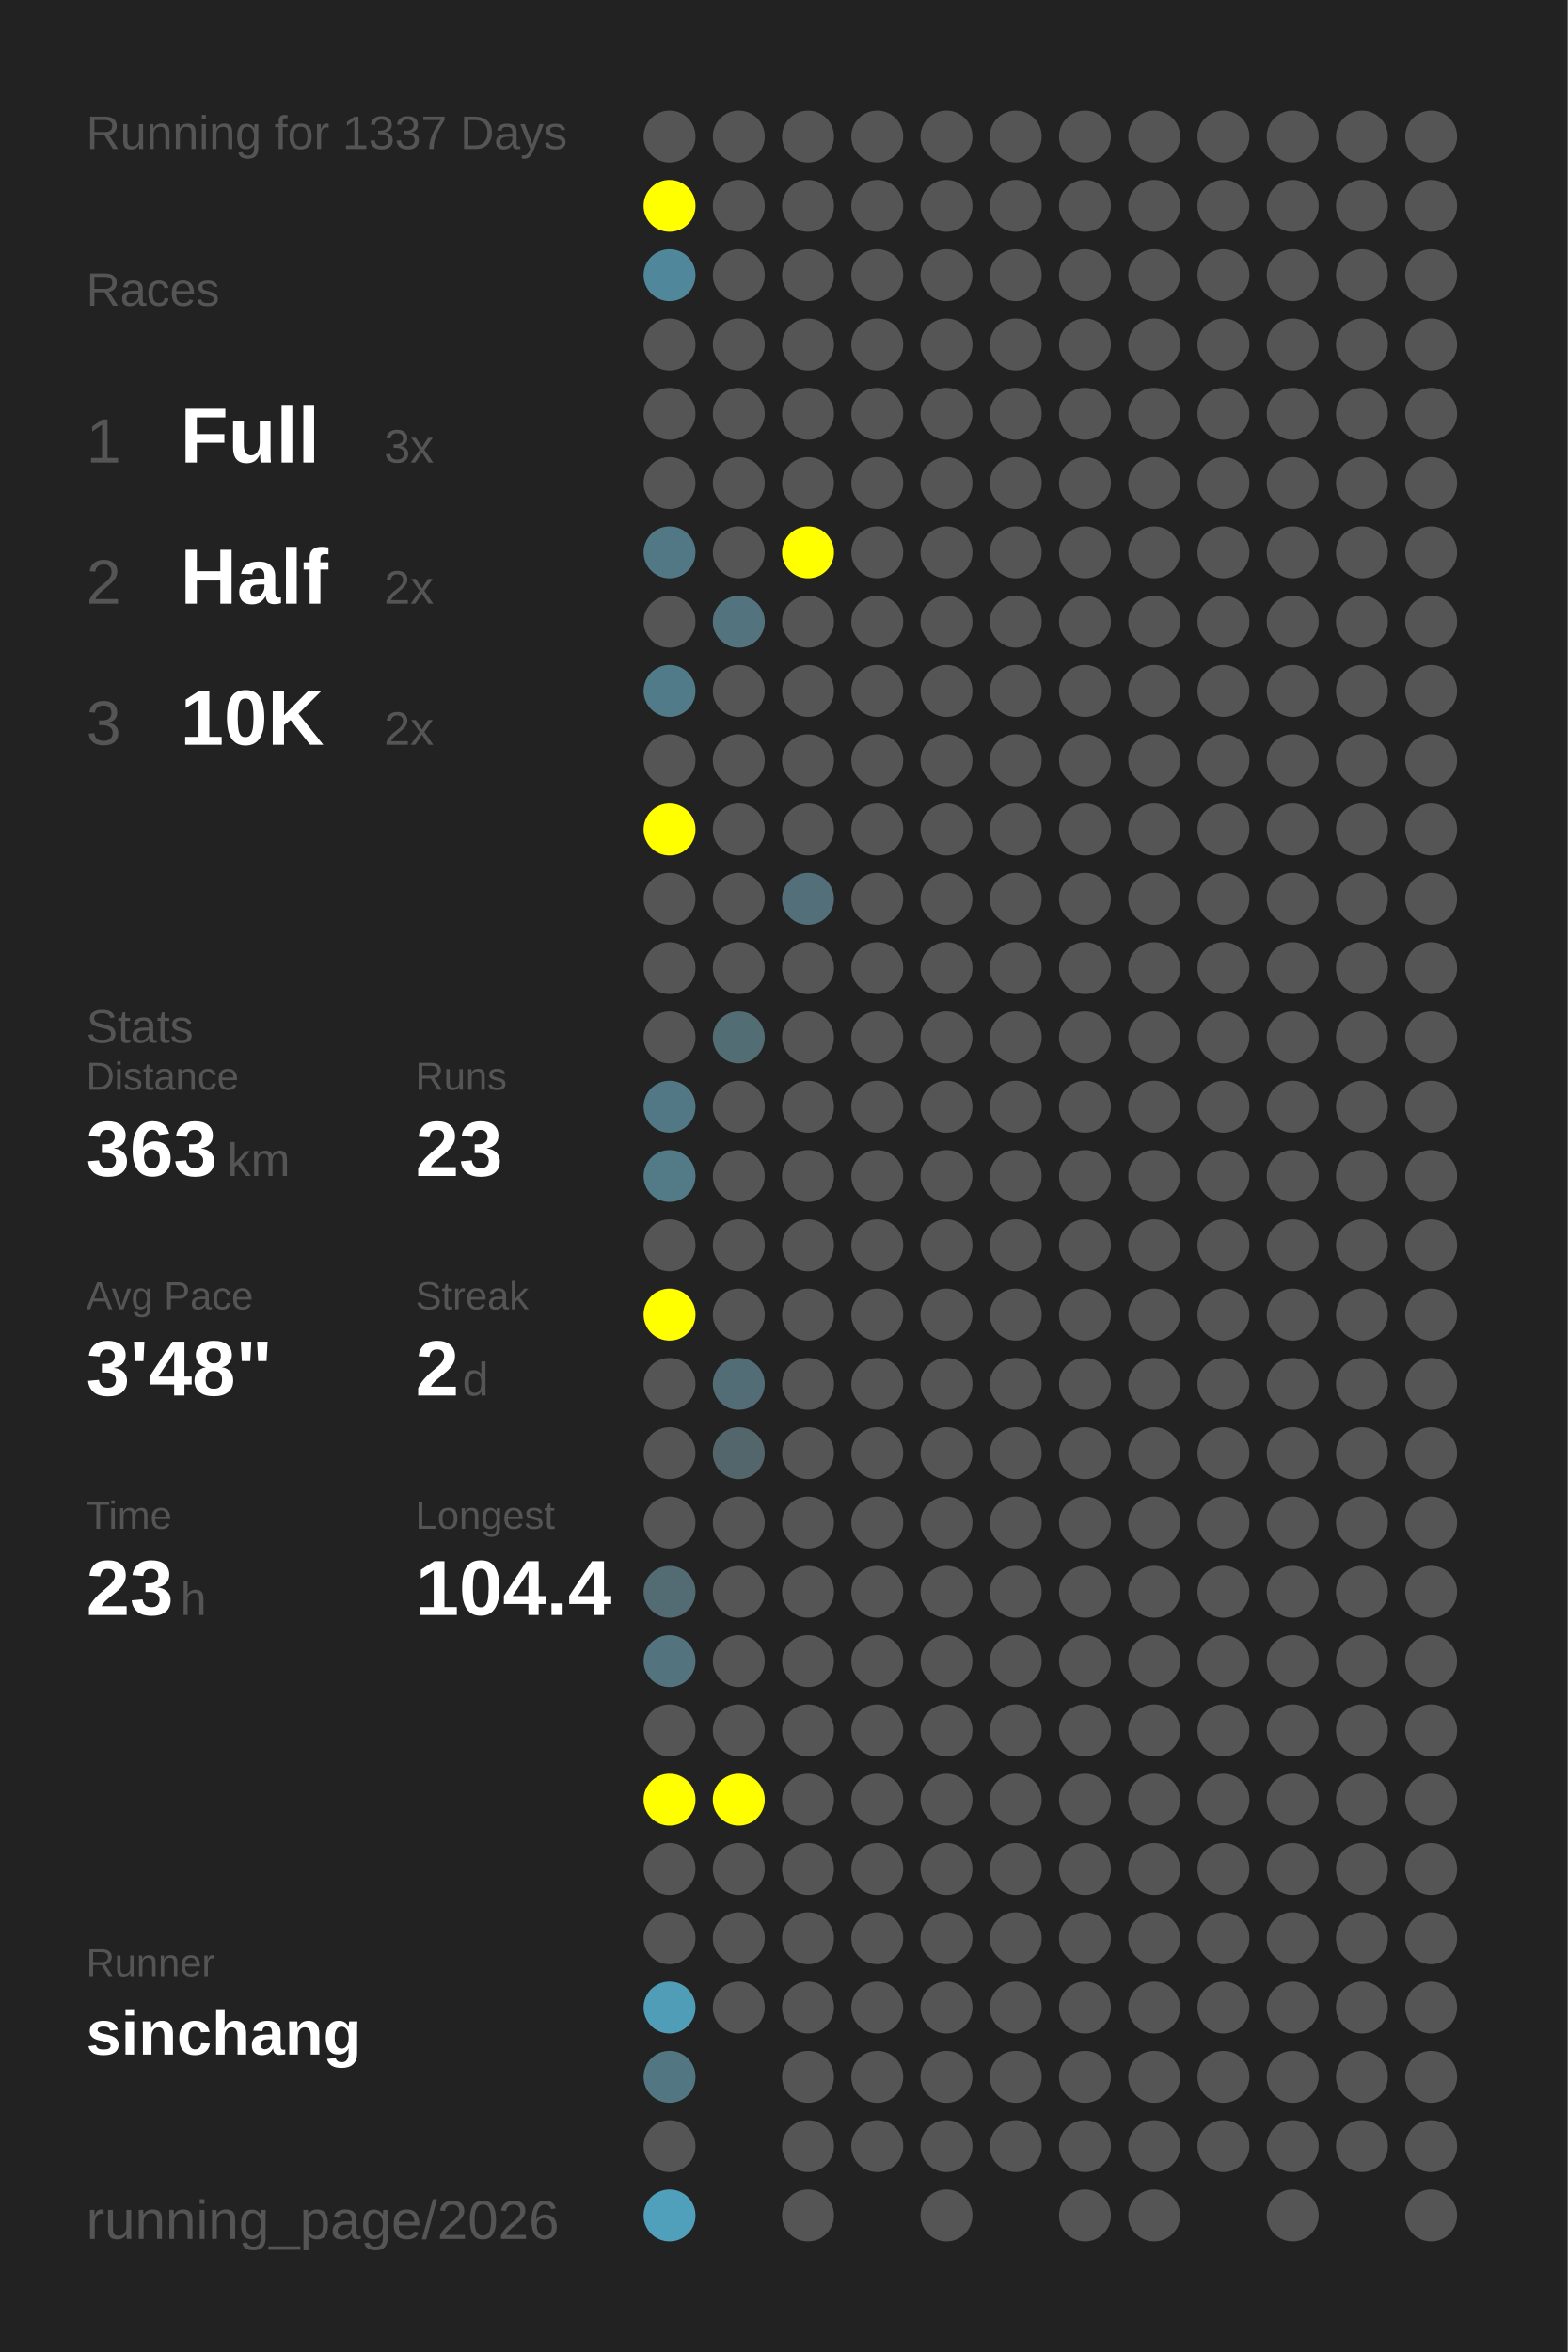
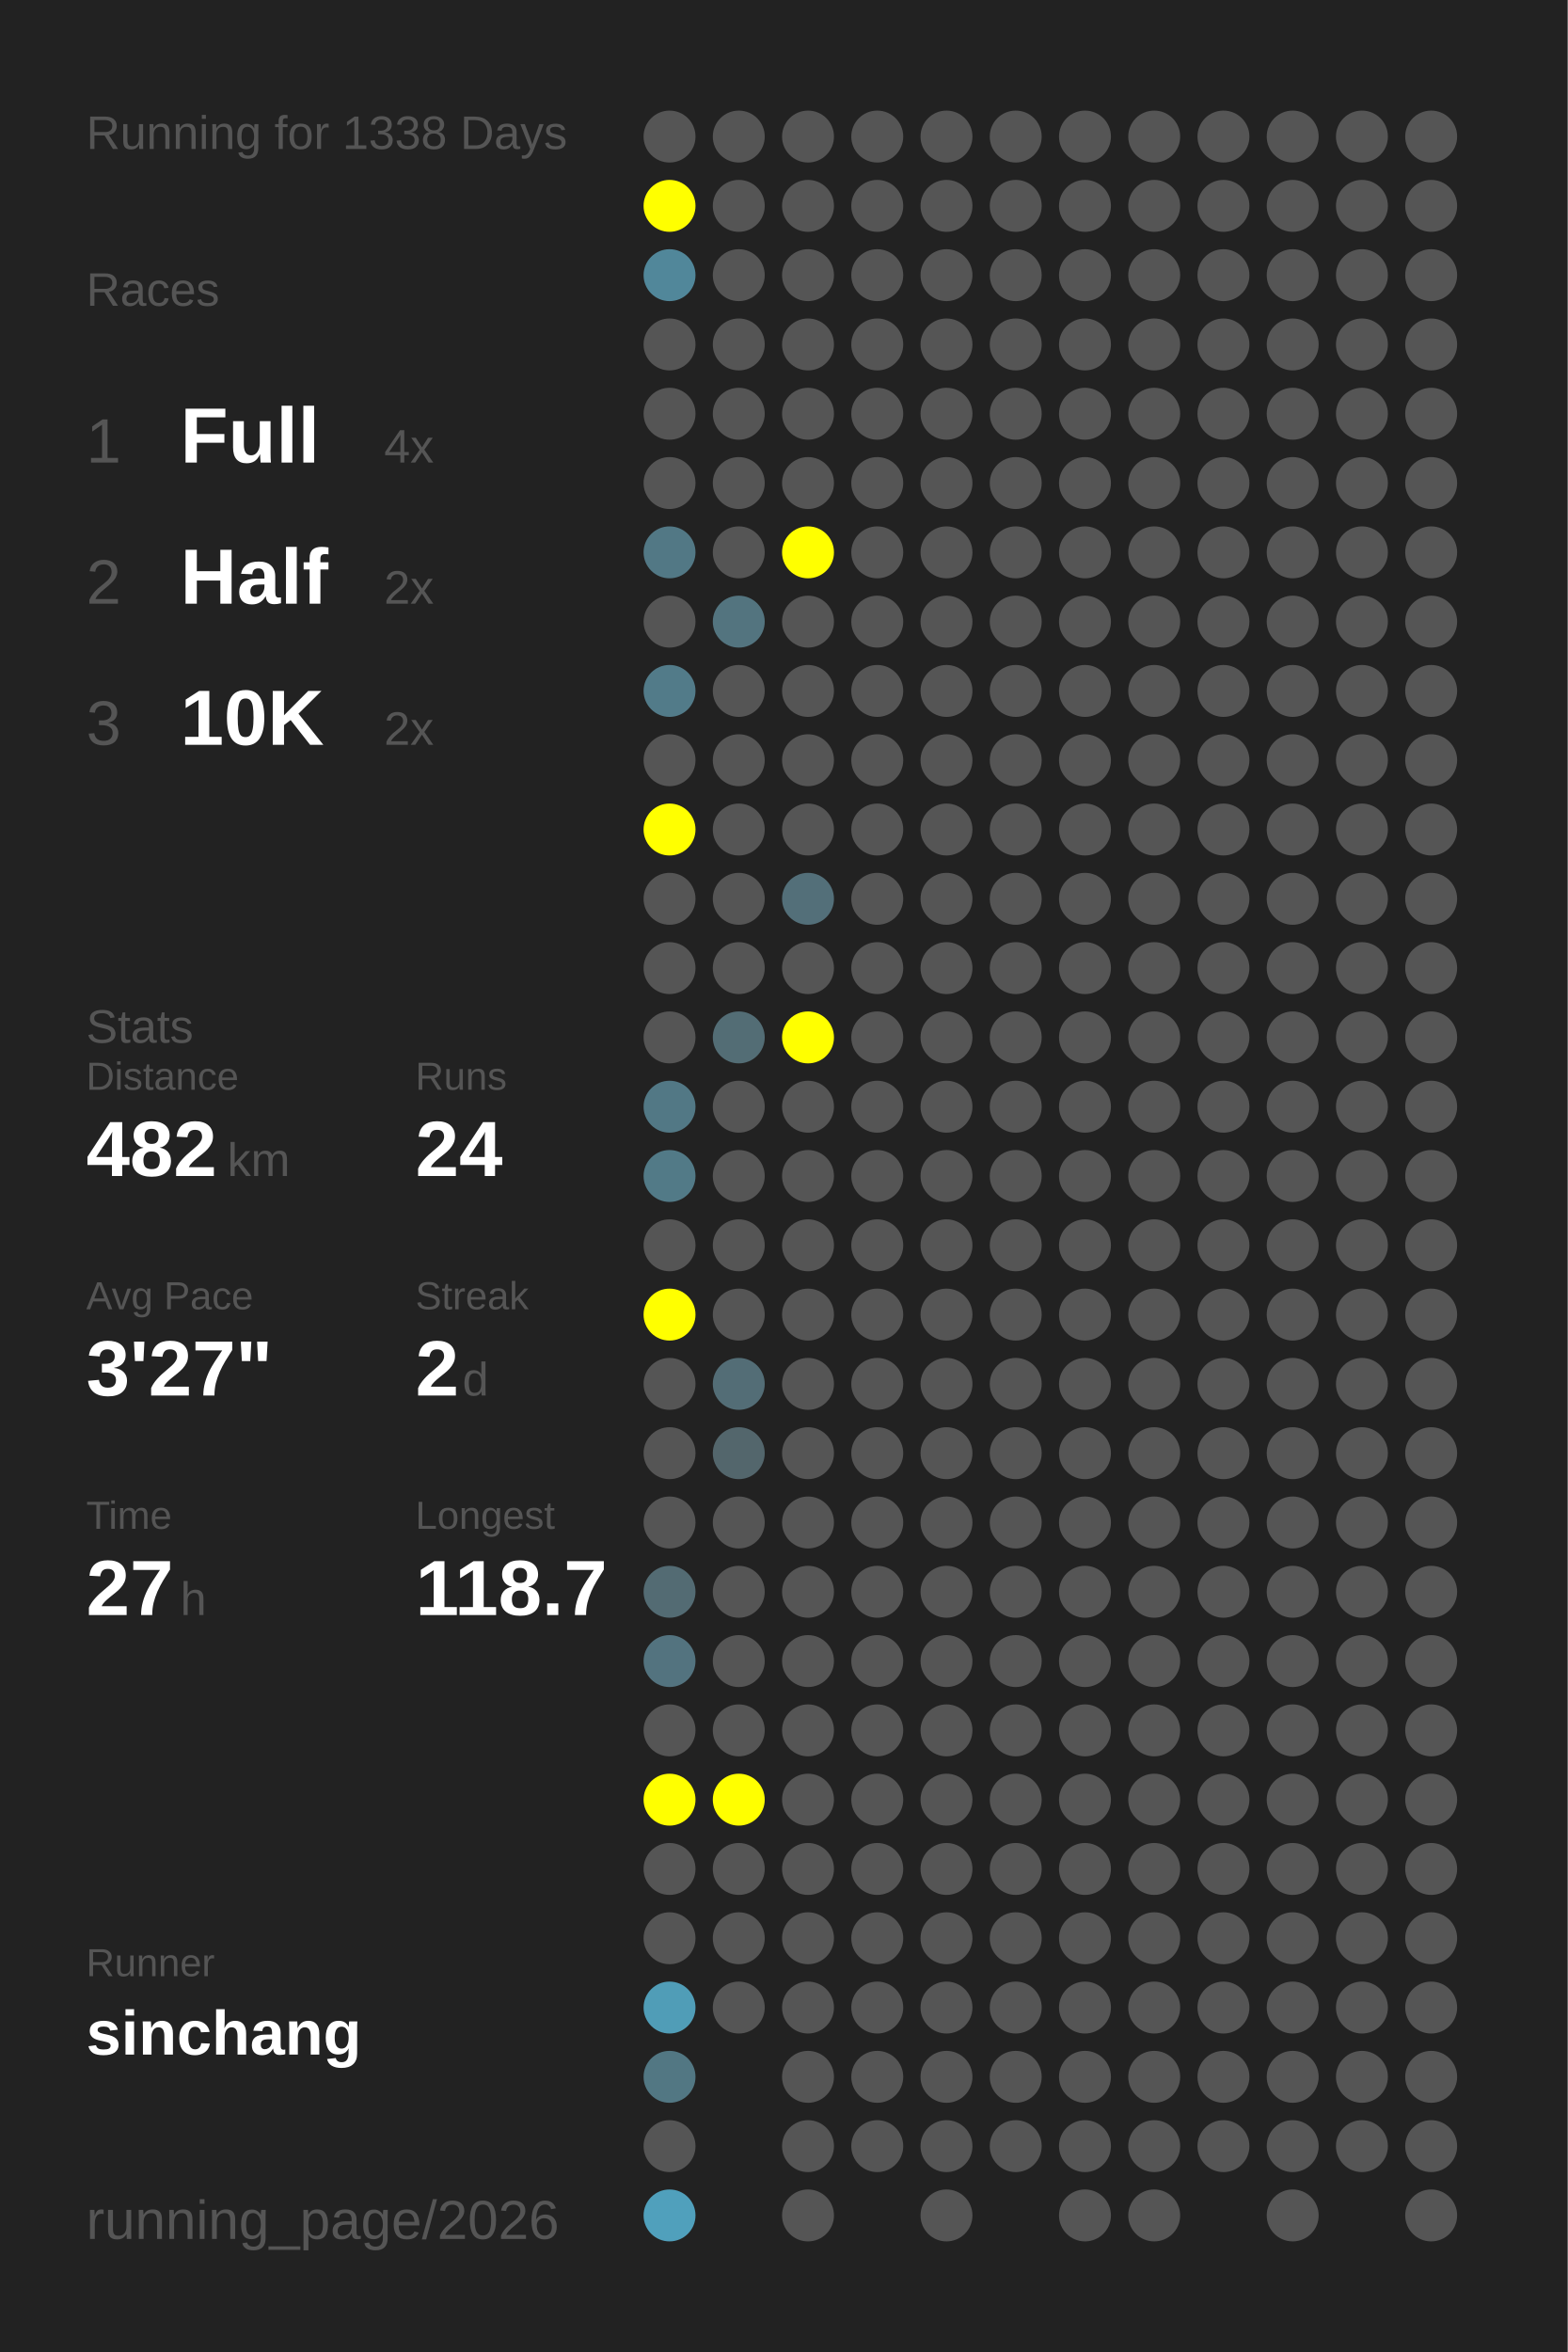
<svg xmlns="http://www.w3.org/2000/svg" baseProfile="full" height="300mm" version="1.1" viewBox="0,0,200,300" width="200mm">
  <defs />
  <rect fill="#222222" height="300" width="200" x="0" y="0" />
-   <text fill="#555555" style="font-size:6px; font-family:Arial;" x="11" y="19">Running for 1337 Days</text>
+   <text fill="#555555" style="font-size:6px; font-family:Arial;" x="11" y="19">Running for 1338 Days</text>
  <text fill="#555555" style="font-size:6px; font-family:Arial;" x="11" y="39">Races</text>
  <text fill="#555555" style="font-size:8px; font-family:Arial;" x="11" y="59">1</text>
  <text fill="#FFFFFF" style="font-size:10px; font-family:Arial; font-weight:bold;" x="23" y="59">Full</text>
-   <text fill="#555555" style="font-size:6px; font-family:Arial;" x="49" y="59">3x</text>
+   <text fill="#555555" style="font-size:6px; font-family:Arial;" x="49" y="59">4x</text>
  <text fill="#555555" style="font-size:8px; font-family:Arial;" x="11" y="77">2</text>
  <text fill="#FFFFFF" style="font-size:10px; font-family:Arial; font-weight:bold;" x="23" y="77">Half</text>
  <text fill="#555555" style="font-size:6px; font-family:Arial;" x="49" y="77">2x</text>
  <text fill="#555555" style="font-size:8px; font-family:Arial;" x="11" y="95">3</text>
  <text fill="#FFFFFF" style="font-size:10px; font-family:Arial; font-weight:bold;" x="23" y="95">10K</text>
  <text fill="#555555" style="font-size:6px; font-family:Arial;" x="49" y="95">2x</text>
  <text fill="#555555" style="font-size:6px; font-family:Arial;" x="11" y="133">Stats</text>
  <text fill="#555555" style="font-size:5px; font-family:Arial;" x="11" y="139">Distance</text>
-   <text fill="#FFFFFF" style="font-size:10px; font-family:Arial; font-weight:bold;" x="11" y="150">363</text>
+   <text fill="#FFFFFF" style="font-size:10px; font-family:Arial; font-weight:bold;" x="11" y="150">482</text>
  <text fill="#555555" style="font-size:6px; font-family:Arial;" x="29" y="150">km</text>
  <text fill="#555555" style="font-size:5px; font-family:Arial;" x="53" y="139">Runs</text>
-   <text fill="#FFFFFF" style="font-size:10px; font-family:Arial; font-weight:bold;" x="53" y="150">23</text>
+   <text fill="#FFFFFF" style="font-size:10px; font-family:Arial; font-weight:bold;" x="53" y="150">24</text>
  <text fill="#555555" style="font-size:5px; font-family:Arial;" x="11" y="167">Avg Pace</text>
-   <text fill="#FFFFFF" style="font-size:10px; font-family:Arial; font-weight:bold;" x="11" y="178">3'48"</text>
+   <text fill="#FFFFFF" style="font-size:10px; font-family:Arial; font-weight:bold;" x="11" y="178">3'27"</text>
  <text fill="#555555" style="font-size:5px; font-family:Arial;" x="53" y="167">Streak</text>
  <text fill="#FFFFFF" style="font-size:10px; font-family:Arial; font-weight:bold;" x="53" y="178">2</text>
  <text fill="#555555" style="font-size:6px; font-family:Arial;" x="59" y="178">d</text>
  <text fill="#555555" style="font-size:5px; font-family:Arial;" x="11" y="195">Time</text>
-   <text fill="#FFFFFF" style="font-size:10px; font-family:Arial; font-weight:bold;" x="11" y="206">23</text>
+   <text fill="#FFFFFF" style="font-size:10px; font-family:Arial; font-weight:bold;" x="11" y="206">27</text>
  <text fill="#555555" style="font-size:6px; font-family:Arial;" x="23" y="206">h</text>
  <text fill="#555555" style="font-size:5px; font-family:Arial;" x="53" y="195">Longest</text>
-   <text fill="#FFFFFF" style="font-size:10px; font-family:Arial; font-weight:bold;" x="53" y="206">104.4</text>
+   <text fill="#FFFFFF" style="font-size:10px; font-family:Arial; font-weight:bold;" x="53" y="206">118.7</text>
  <text fill="#555555" style="font-size:5px; font-family:Arial;" x="11" y="252.065">Runner</text>
  <text fill="#FFFFFF" style="font-size:8px; font-family:Arial; font-weight:bold;" x="11" y="262.065">sinchang</text>
  <text fill="#555555" style="font-size:7px; font-family:Arial;" x="11" y="285.581">running_page/2026</text>
  <circle cx="85.417" cy="17.419" fill="#555555" r="3.312" />
  <circle cx="85.417" cy="26.258" fill="#FFFF00" r="3.312" />
  <circle cx="85.417" cy="35.097" fill="#51879a" r="3.312" />
  <circle cx="85.417" cy="43.935" fill="#555555" r="3.312" />
  <circle cx="85.417" cy="52.774" fill="#555555" r="3.312" />
  <circle cx="85.417" cy="61.613" fill="#555555" r="3.312" />
  <circle cx="85.417" cy="70.452" fill="#527885" r="3.312" />
  <circle cx="85.417" cy="79.29" fill="#555555" r="3.312" />
  <circle cx="85.417" cy="88.129" fill="#527b89" r="3.312" />
  <circle cx="85.417" cy="96.968" fill="#555555" r="3.312" />
  <circle cx="85.417" cy="105.806" fill="#FFFF00" r="3.312" />
  <circle cx="85.417" cy="114.645" fill="#555555" r="3.312" />
  <circle cx="85.417" cy="123.484" fill="#555555" r="3.312" />
  <circle cx="85.417" cy="132.323" fill="#555555" r="3.312" />
  <circle cx="85.417" cy="141.161" fill="#527885" r="3.312" />
  <circle cx="85.417" cy="150" fill="#527a87" r="3.312" />
  <circle cx="85.417" cy="158.839" fill="#555555" r="3.312" />
  <circle cx="85.417" cy="167.677" fill="#FFFF00" r="3.312" />
  <circle cx="85.417" cy="176.516" fill="#555555" r="3.312" />
  <circle cx="85.417" cy="185.355" fill="#555555" r="3.312" />
  <circle cx="85.417" cy="194.194" fill="#555555" r="3.312" />
  <circle cx="85.417" cy="203.032" fill="#536b73" r="3.312" />
  <circle cx="85.417" cy="211.871" fill="#53737f" r="3.312" />
  <circle cx="85.417" cy="220.71" fill="#555555" r="3.312" />
  <circle cx="85.417" cy="229.548" fill="#FFFF00" r="3.312" />
  <circle cx="85.417" cy="238.387" fill="#555555" r="3.312" />
  <circle cx="85.417" cy="247.226" fill="#555555" r="3.312" />
  <circle cx="85.417" cy="256.065" fill="#509db7" r="3.312" />
  <circle cx="85.417" cy="264.903" fill="#527783" r="3.312" />
  <circle cx="85.417" cy="273.742" fill="#555555" r="3.312" />
  <circle cx="85.417" cy="282.581" fill="#50a0bc" r="3.312" />
  <circle cx="94.25" cy="17.419" fill="#555555" r="3.312" />
  <circle cx="94.25" cy="26.258" fill="#555555" r="3.312" />
  <circle cx="94.25" cy="35.097" fill="#555555" r="3.312" />
  <circle cx="94.25" cy="43.935" fill="#555555" r="3.312" />
  <circle cx="94.25" cy="52.774" fill="#555555" r="3.312" />
  <circle cx="94.25" cy="61.613" fill="#555555" r="3.312" />
  <circle cx="94.25" cy="70.452" fill="#555555" r="3.312" />
  <circle cx="94.25" cy="79.29" fill="#53747f" r="3.312" />
  <circle cx="94.25" cy="88.129" fill="#555555" r="3.312" />
  <circle cx="94.25" cy="96.968" fill="#555555" r="3.312" />
  <circle cx="94.25" cy="105.806" fill="#555555" r="3.312" />
  <circle cx="94.25" cy="114.645" fill="#555555" r="3.312" />
  <circle cx="94.25" cy="123.484" fill="#555555" r="3.312" />
  <circle cx="94.25" cy="132.323" fill="#536d75" r="3.312" />
  <circle cx="94.25" cy="141.161" fill="#555555" r="3.312" />
  <circle cx="94.25" cy="150" fill="#555555" r="3.312" />
  <circle cx="94.25" cy="158.839" fill="#555555" r="3.312" />
  <circle cx="94.25" cy="167.677" fill="#555555" r="3.312" />
  <circle cx="94.25" cy="176.516" fill="#536d76" r="3.312" />
  <circle cx="94.25" cy="185.355" fill="#53666c" r="3.312" />
  <circle cx="94.25" cy="194.194" fill="#555555" r="3.312" />
  <circle cx="94.25" cy="203.032" fill="#555555" r="3.312" />
  <circle cx="94.25" cy="211.871" fill="#555555" r="3.312" />
  <circle cx="94.25" cy="220.71" fill="#555555" r="3.312" />
  <circle cx="94.25" cy="229.548" fill="#FFFF00" r="3.312" />
  <circle cx="94.25" cy="238.387" fill="#555555" r="3.312" />
  <circle cx="94.25" cy="247.226" fill="#555555" r="3.312" />
  <circle cx="94.25" cy="256.065" fill="#555555" r="3.312" />
  <circle cx="103.083" cy="17.419" fill="#555555" r="3.312" />
  <circle cx="103.083" cy="26.258" fill="#555555" r="3.312" />
  <circle cx="103.083" cy="35.097" fill="#555555" r="3.312" />
  <circle cx="103.083" cy="43.935" fill="#555555" r="3.312" />
  <circle cx="103.083" cy="52.774" fill="#555555" r="3.312" />
  <circle cx="103.083" cy="61.613" fill="#555555" r="3.312" />
  <circle cx="103.083" cy="70.452" fill="#FFFF00" r="3.312" />
  <circle cx="103.083" cy="79.29" fill="#555555" r="3.312" />
  <circle cx="103.083" cy="88.129" fill="#555555" r="3.312" />
  <circle cx="103.083" cy="96.968" fill="#555555" r="3.312" />
  <circle cx="103.083" cy="105.806" fill="#555555" r="3.312" />
  <circle cx="103.083" cy="114.645" fill="#536f79" r="3.312" />
  <circle cx="103.083" cy="123.484" fill="#555555" r="3.312" />
-   <circle cx="103.083" cy="132.323" fill="#555555" r="3.312" />
+   <circle cx="103.083" cy="132.323" fill="#FFFF00" r="3.312" />
  <circle cx="103.083" cy="141.161" fill="#555555" r="3.312" />
  <circle cx="103.083" cy="150" fill="#555555" r="3.312" />
  <circle cx="103.083" cy="158.839" fill="#555555" r="3.312" />
  <circle cx="103.083" cy="167.677" fill="#555555" r="3.312" />
  <circle cx="103.083" cy="176.516" fill="#555555" r="3.312" />
  <circle cx="103.083" cy="185.355" fill="#555555" r="3.312" />
  <circle cx="103.083" cy="194.194" fill="#555555" r="3.312" />
  <circle cx="103.083" cy="203.032" fill="#555555" r="3.312" />
  <circle cx="103.083" cy="211.871" fill="#555555" r="3.312" />
  <circle cx="103.083" cy="220.71" fill="#555555" r="3.312" />
  <circle cx="103.083" cy="229.548" fill="#555555" r="3.312" />
  <circle cx="103.083" cy="238.387" fill="#555555" r="3.312" />
  <circle cx="103.083" cy="247.226" fill="#555555" r="3.312" />
  <circle cx="103.083" cy="256.065" fill="#555555" r="3.312" />
  <circle cx="103.083" cy="264.903" fill="#555555" r="3.312" />
  <circle cx="103.083" cy="273.742" fill="#555555" r="3.312" />
  <circle cx="103.083" cy="282.581" fill="#555555" r="3.312" />
  <circle cx="111.917" cy="17.419" fill="#555555" r="3.312" />
  <circle cx="111.917" cy="26.258" fill="#555555" r="3.312" />
  <circle cx="111.917" cy="35.097" fill="#555555" r="3.312" />
  <circle cx="111.917" cy="43.935" fill="#555555" r="3.312" />
  <circle cx="111.917" cy="52.774" fill="#555555" r="3.312" />
  <circle cx="111.917" cy="61.613" fill="#555555" r="3.312" />
  <circle cx="111.917" cy="70.452" fill="#555555" r="3.312" />
  <circle cx="111.917" cy="79.29" fill="#555555" r="3.312" />
  <circle cx="111.917" cy="88.129" fill="#555555" r="3.312" />
  <circle cx="111.917" cy="96.968" fill="#555555" r="3.312" />
  <circle cx="111.917" cy="105.806" fill="#555555" r="3.312" />
  <circle cx="111.917" cy="114.645" fill="#555555" r="3.312" />
  <circle cx="111.917" cy="123.484" fill="#555555" r="3.312" />
  <circle cx="111.917" cy="132.323" fill="#555555" r="3.312" />
  <circle cx="111.917" cy="141.161" fill="#555555" r="3.312" />
  <circle cx="111.917" cy="150" fill="#555555" r="3.312" />
  <circle cx="111.917" cy="158.839" fill="#555555" r="3.312" />
  <circle cx="111.917" cy="167.677" fill="#555555" r="3.312" />
  <circle cx="111.917" cy="176.516" fill="#555555" r="3.312" />
  <circle cx="111.917" cy="185.355" fill="#555555" r="3.312" />
  <circle cx="111.917" cy="194.194" fill="#555555" r="3.312" />
  <circle cx="111.917" cy="203.032" fill="#555555" r="3.312" />
  <circle cx="111.917" cy="211.871" fill="#555555" r="3.312" />
  <circle cx="111.917" cy="220.71" fill="#555555" r="3.312" />
  <circle cx="111.917" cy="229.548" fill="#555555" r="3.312" />
  <circle cx="111.917" cy="238.387" fill="#555555" r="3.312" />
  <circle cx="111.917" cy="247.226" fill="#555555" r="3.312" />
  <circle cx="111.917" cy="256.065" fill="#555555" r="3.312" />
  <circle cx="111.917" cy="264.903" fill="#555555" r="3.312" />
  <circle cx="111.917" cy="273.742" fill="#555555" r="3.312" />
  <circle cx="120.75" cy="17.419" fill="#555555" r="3.312" />
  <circle cx="120.75" cy="26.258" fill="#555555" r="3.312" />
  <circle cx="120.75" cy="35.097" fill="#555555" r="3.312" />
  <circle cx="120.75" cy="43.935" fill="#555555" r="3.312" />
  <circle cx="120.75" cy="52.774" fill="#555555" r="3.312" />
  <circle cx="120.75" cy="61.613" fill="#555555" r="3.312" />
  <circle cx="120.75" cy="70.452" fill="#555555" r="3.312" />
  <circle cx="120.75" cy="79.29" fill="#555555" r="3.312" />
  <circle cx="120.75" cy="88.129" fill="#555555" r="3.312" />
  <circle cx="120.75" cy="96.968" fill="#555555" r="3.312" />
  <circle cx="120.75" cy="105.806" fill="#555555" r="3.312" />
  <circle cx="120.75" cy="114.645" fill="#555555" r="3.312" />
  <circle cx="120.75" cy="123.484" fill="#555555" r="3.312" />
  <circle cx="120.75" cy="132.323" fill="#555555" r="3.312" />
  <circle cx="120.75" cy="141.161" fill="#555555" r="3.312" />
  <circle cx="120.75" cy="150" fill="#555555" r="3.312" />
  <circle cx="120.75" cy="158.839" fill="#555555" r="3.312" />
  <circle cx="120.75" cy="167.677" fill="#555555" r="3.312" />
  <circle cx="120.75" cy="176.516" fill="#555555" r="3.312" />
  <circle cx="120.75" cy="185.355" fill="#555555" r="3.312" />
  <circle cx="120.75" cy="194.194" fill="#555555" r="3.312" />
  <circle cx="120.75" cy="203.032" fill="#555555" r="3.312" />
  <circle cx="120.75" cy="211.871" fill="#555555" r="3.312" />
  <circle cx="120.75" cy="220.71" fill="#555555" r="3.312" />
  <circle cx="120.75" cy="229.548" fill="#555555" r="3.312" />
  <circle cx="120.75" cy="238.387" fill="#555555" r="3.312" />
  <circle cx="120.75" cy="247.226" fill="#555555" r="3.312" />
  <circle cx="120.75" cy="256.065" fill="#555555" r="3.312" />
  <circle cx="120.75" cy="264.903" fill="#555555" r="3.312" />
  <circle cx="120.75" cy="273.742" fill="#555555" r="3.312" />
  <circle cx="120.75" cy="282.581" fill="#555555" r="3.312" />
  <circle cx="129.583" cy="17.419" fill="#555555" r="3.312" />
  <circle cx="129.583" cy="26.258" fill="#555555" r="3.312" />
  <circle cx="129.583" cy="35.097" fill="#555555" r="3.312" />
  <circle cx="129.583" cy="43.935" fill="#555555" r="3.312" />
  <circle cx="129.583" cy="52.774" fill="#555555" r="3.312" />
  <circle cx="129.583" cy="61.613" fill="#555555" r="3.312" />
  <circle cx="129.583" cy="70.452" fill="#555555" r="3.312" />
  <circle cx="129.583" cy="79.29" fill="#555555" r="3.312" />
  <circle cx="129.583" cy="88.129" fill="#555555" r="3.312" />
  <circle cx="129.583" cy="96.968" fill="#555555" r="3.312" />
  <circle cx="129.583" cy="105.806" fill="#555555" r="3.312" />
  <circle cx="129.583" cy="114.645" fill="#555555" r="3.312" />
  <circle cx="129.583" cy="123.484" fill="#555555" r="3.312" />
  <circle cx="129.583" cy="132.323" fill="#555555" r="3.312" />
  <circle cx="129.583" cy="141.161" fill="#555555" r="3.312" />
  <circle cx="129.583" cy="150" fill="#555555" r="3.312" />
  <circle cx="129.583" cy="158.839" fill="#555555" r="3.312" />
  <circle cx="129.583" cy="167.677" fill="#555555" r="3.312" />
  <circle cx="129.583" cy="176.516" fill="#555555" r="3.312" />
  <circle cx="129.583" cy="185.355" fill="#555555" r="3.312" />
  <circle cx="129.583" cy="194.194" fill="#555555" r="3.312" />
  <circle cx="129.583" cy="203.032" fill="#555555" r="3.312" />
  <circle cx="129.583" cy="211.871" fill="#555555" r="3.312" />
  <circle cx="129.583" cy="220.71" fill="#555555" r="3.312" />
  <circle cx="129.583" cy="229.548" fill="#555555" r="3.312" />
  <circle cx="129.583" cy="238.387" fill="#555555" r="3.312" />
  <circle cx="129.583" cy="247.226" fill="#555555" r="3.312" />
  <circle cx="129.583" cy="256.065" fill="#555555" r="3.312" />
  <circle cx="129.583" cy="264.903" fill="#555555" r="3.312" />
  <circle cx="129.583" cy="273.742" fill="#555555" r="3.312" />
  <circle cx="138.417" cy="17.419" fill="#555555" r="3.312" />
  <circle cx="138.417" cy="26.258" fill="#555555" r="3.312" />
  <circle cx="138.417" cy="35.097" fill="#555555" r="3.312" />
  <circle cx="138.417" cy="43.935" fill="#555555" r="3.312" />
  <circle cx="138.417" cy="52.774" fill="#555555" r="3.312" />
  <circle cx="138.417" cy="61.613" fill="#555555" r="3.312" />
  <circle cx="138.417" cy="70.452" fill="#555555" r="3.312" />
  <circle cx="138.417" cy="79.29" fill="#555555" r="3.312" />
  <circle cx="138.417" cy="88.129" fill="#555555" r="3.312" />
  <circle cx="138.417" cy="96.968" fill="#555555" r="3.312" />
  <circle cx="138.417" cy="105.806" fill="#555555" r="3.312" />
  <circle cx="138.417" cy="114.645" fill="#555555" r="3.312" />
  <circle cx="138.417" cy="123.484" fill="#555555" r="3.312" />
  <circle cx="138.417" cy="132.323" fill="#555555" r="3.312" />
  <circle cx="138.417" cy="141.161" fill="#555555" r="3.312" />
  <circle cx="138.417" cy="150" fill="#555555" r="3.312" />
  <circle cx="138.417" cy="158.839" fill="#555555" r="3.312" />
  <circle cx="138.417" cy="167.677" fill="#555555" r="3.312" />
  <circle cx="138.417" cy="176.516" fill="#555555" r="3.312" />
  <circle cx="138.417" cy="185.355" fill="#555555" r="3.312" />
  <circle cx="138.417" cy="194.194" fill="#555555" r="3.312" />
  <circle cx="138.417" cy="203.032" fill="#555555" r="3.312" />
  <circle cx="138.417" cy="211.871" fill="#555555" r="3.312" />
  <circle cx="138.417" cy="220.71" fill="#555555" r="3.312" />
  <circle cx="138.417" cy="229.548" fill="#555555" r="3.312" />
  <circle cx="138.417" cy="238.387" fill="#555555" r="3.312" />
  <circle cx="138.417" cy="247.226" fill="#555555" r="3.312" />
  <circle cx="138.417" cy="256.065" fill="#555555" r="3.312" />
  <circle cx="138.417" cy="264.903" fill="#555555" r="3.312" />
  <circle cx="138.417" cy="273.742" fill="#555555" r="3.312" />
  <circle cx="138.417" cy="282.581" fill="#555555" r="3.312" />
  <circle cx="147.25" cy="17.419" fill="#555555" r="3.312" />
  <circle cx="147.25" cy="26.258" fill="#555555" r="3.312" />
  <circle cx="147.25" cy="35.097" fill="#555555" r="3.312" />
  <circle cx="147.25" cy="43.935" fill="#555555" r="3.312" />
  <circle cx="147.25" cy="52.774" fill="#555555" r="3.312" />
  <circle cx="147.25" cy="61.613" fill="#555555" r="3.312" />
  <circle cx="147.25" cy="70.452" fill="#555555" r="3.312" />
  <circle cx="147.25" cy="79.29" fill="#555555" r="3.312" />
  <circle cx="147.25" cy="88.129" fill="#555555" r="3.312" />
  <circle cx="147.25" cy="96.968" fill="#555555" r="3.312" />
  <circle cx="147.25" cy="105.806" fill="#555555" r="3.312" />
  <circle cx="147.25" cy="114.645" fill="#555555" r="3.312" />
  <circle cx="147.25" cy="123.484" fill="#555555" r="3.312" />
  <circle cx="147.25" cy="132.323" fill="#555555" r="3.312" />
  <circle cx="147.25" cy="141.161" fill="#555555" r="3.312" />
  <circle cx="147.25" cy="150" fill="#555555" r="3.312" />
  <circle cx="147.25" cy="158.839" fill="#555555" r="3.312" />
  <circle cx="147.25" cy="167.677" fill="#555555" r="3.312" />
  <circle cx="147.25" cy="176.516" fill="#555555" r="3.312" />
  <circle cx="147.25" cy="185.355" fill="#555555" r="3.312" />
  <circle cx="147.25" cy="194.194" fill="#555555" r="3.312" />
  <circle cx="147.25" cy="203.032" fill="#555555" r="3.312" />
  <circle cx="147.25" cy="211.871" fill="#555555" r="3.312" />
  <circle cx="147.25" cy="220.71" fill="#555555" r="3.312" />
  <circle cx="147.25" cy="229.548" fill="#555555" r="3.312" />
  <circle cx="147.25" cy="238.387" fill="#555555" r="3.312" />
  <circle cx="147.25" cy="247.226" fill="#555555" r="3.312" />
  <circle cx="147.25" cy="256.065" fill="#555555" r="3.312" />
  <circle cx="147.25" cy="264.903" fill="#555555" r="3.312" />
  <circle cx="147.25" cy="273.742" fill="#555555" r="3.312" />
  <circle cx="147.25" cy="282.581" fill="#555555" r="3.312" />
  <circle cx="156.083" cy="17.419" fill="#555555" r="3.312" />
  <circle cx="156.083" cy="26.258" fill="#555555" r="3.312" />
  <circle cx="156.083" cy="35.097" fill="#555555" r="3.312" />
  <circle cx="156.083" cy="43.935" fill="#555555" r="3.312" />
  <circle cx="156.083" cy="52.774" fill="#555555" r="3.312" />
  <circle cx="156.083" cy="61.613" fill="#555555" r="3.312" />
  <circle cx="156.083" cy="70.452" fill="#555555" r="3.312" />
  <circle cx="156.083" cy="79.29" fill="#555555" r="3.312" />
  <circle cx="156.083" cy="88.129" fill="#555555" r="3.312" />
  <circle cx="156.083" cy="96.968" fill="#555555" r="3.312" />
  <circle cx="156.083" cy="105.806" fill="#555555" r="3.312" />
  <circle cx="156.083" cy="114.645" fill="#555555" r="3.312" />
  <circle cx="156.083" cy="123.484" fill="#555555" r="3.312" />
  <circle cx="156.083" cy="132.323" fill="#555555" r="3.312" />
  <circle cx="156.083" cy="141.161" fill="#555555" r="3.312" />
  <circle cx="156.083" cy="150" fill="#555555" r="3.312" />
  <circle cx="156.083" cy="158.839" fill="#555555" r="3.312" />
  <circle cx="156.083" cy="167.677" fill="#555555" r="3.312" />
  <circle cx="156.083" cy="176.516" fill="#555555" r="3.312" />
  <circle cx="156.083" cy="185.355" fill="#555555" r="3.312" />
  <circle cx="156.083" cy="194.194" fill="#555555" r="3.312" />
  <circle cx="156.083" cy="203.032" fill="#555555" r="3.312" />
  <circle cx="156.083" cy="211.871" fill="#555555" r="3.312" />
  <circle cx="156.083" cy="220.71" fill="#555555" r="3.312" />
  <circle cx="156.083" cy="229.548" fill="#555555" r="3.312" />
  <circle cx="156.083" cy="238.387" fill="#555555" r="3.312" />
  <circle cx="156.083" cy="247.226" fill="#555555" r="3.312" />
  <circle cx="156.083" cy="256.065" fill="#555555" r="3.312" />
  <circle cx="156.083" cy="264.903" fill="#555555" r="3.312" />
  <circle cx="156.083" cy="273.742" fill="#555555" r="3.312" />
  <circle cx="164.917" cy="17.419" fill="#555555" r="3.312" />
  <circle cx="164.917" cy="26.258" fill="#555555" r="3.312" />
  <circle cx="164.917" cy="35.097" fill="#555555" r="3.312" />
  <circle cx="164.917" cy="43.935" fill="#555555" r="3.312" />
  <circle cx="164.917" cy="52.774" fill="#555555" r="3.312" />
  <circle cx="164.917" cy="61.613" fill="#555555" r="3.312" />
  <circle cx="164.917" cy="70.452" fill="#555555" r="3.312" />
  <circle cx="164.917" cy="79.29" fill="#555555" r="3.312" />
  <circle cx="164.917" cy="88.129" fill="#555555" r="3.312" />
  <circle cx="164.917" cy="96.968" fill="#555555" r="3.312" />
  <circle cx="164.917" cy="105.806" fill="#555555" r="3.312" />
  <circle cx="164.917" cy="114.645" fill="#555555" r="3.312" />
  <circle cx="164.917" cy="123.484" fill="#555555" r="3.312" />
  <circle cx="164.917" cy="132.323" fill="#555555" r="3.312" />
  <circle cx="164.917" cy="141.161" fill="#555555" r="3.312" />
  <circle cx="164.917" cy="150" fill="#555555" r="3.312" />
  <circle cx="164.917" cy="158.839" fill="#555555" r="3.312" />
  <circle cx="164.917" cy="167.677" fill="#555555" r="3.312" />
  <circle cx="164.917" cy="176.516" fill="#555555" r="3.312" />
  <circle cx="164.917" cy="185.355" fill="#555555" r="3.312" />
  <circle cx="164.917" cy="194.194" fill="#555555" r="3.312" />
  <circle cx="164.917" cy="203.032" fill="#555555" r="3.312" />
  <circle cx="164.917" cy="211.871" fill="#555555" r="3.312" />
  <circle cx="164.917" cy="220.71" fill="#555555" r="3.312" />
  <circle cx="164.917" cy="229.548" fill="#555555" r="3.312" />
  <circle cx="164.917" cy="238.387" fill="#555555" r="3.312" />
  <circle cx="164.917" cy="247.226" fill="#555555" r="3.312" />
  <circle cx="164.917" cy="256.065" fill="#555555" r="3.312" />
  <circle cx="164.917" cy="264.903" fill="#555555" r="3.312" />
  <circle cx="164.917" cy="273.742" fill="#555555" r="3.312" />
  <circle cx="164.917" cy="282.581" fill="#555555" r="3.312" />
  <circle cx="173.75" cy="17.419" fill="#555555" r="3.312" />
  <circle cx="173.75" cy="26.258" fill="#555555" r="3.312" />
  <circle cx="173.75" cy="35.097" fill="#555555" r="3.312" />
  <circle cx="173.75" cy="43.935" fill="#555555" r="3.312" />
  <circle cx="173.75" cy="52.774" fill="#555555" r="3.312" />
  <circle cx="173.75" cy="61.613" fill="#555555" r="3.312" />
  <circle cx="173.75" cy="70.452" fill="#555555" r="3.312" />
  <circle cx="173.75" cy="79.29" fill="#555555" r="3.312" />
  <circle cx="173.75" cy="88.129" fill="#555555" r="3.312" />
  <circle cx="173.75" cy="96.968" fill="#555555" r="3.312" />
  <circle cx="173.75" cy="105.806" fill="#555555" r="3.312" />
  <circle cx="173.75" cy="114.645" fill="#555555" r="3.312" />
  <circle cx="173.75" cy="123.484" fill="#555555" r="3.312" />
  <circle cx="173.75" cy="132.323" fill="#555555" r="3.312" />
  <circle cx="173.75" cy="141.161" fill="#555555" r="3.312" />
  <circle cx="173.75" cy="150" fill="#555555" r="3.312" />
  <circle cx="173.75" cy="158.839" fill="#555555" r="3.312" />
  <circle cx="173.75" cy="167.677" fill="#555555" r="3.312" />
  <circle cx="173.75" cy="176.516" fill="#555555" r="3.312" />
  <circle cx="173.75" cy="185.355" fill="#555555" r="3.312" />
  <circle cx="173.75" cy="194.194" fill="#555555" r="3.312" />
  <circle cx="173.75" cy="203.032" fill="#555555" r="3.312" />
  <circle cx="173.75" cy="211.871" fill="#555555" r="3.312" />
  <circle cx="173.75" cy="220.71" fill="#555555" r="3.312" />
  <circle cx="173.75" cy="229.548" fill="#555555" r="3.312" />
  <circle cx="173.75" cy="238.387" fill="#555555" r="3.312" />
  <circle cx="173.75" cy="247.226" fill="#555555" r="3.312" />
  <circle cx="173.75" cy="256.065" fill="#555555" r="3.312" />
  <circle cx="173.75" cy="264.903" fill="#555555" r="3.312" />
  <circle cx="173.75" cy="273.742" fill="#555555" r="3.312" />
  <circle cx="182.583" cy="17.419" fill="#555555" r="3.312" />
  <circle cx="182.583" cy="26.258" fill="#555555" r="3.312" />
  <circle cx="182.583" cy="35.097" fill="#555555" r="3.312" />
  <circle cx="182.583" cy="43.935" fill="#555555" r="3.312" />
  <circle cx="182.583" cy="52.774" fill="#555555" r="3.312" />
  <circle cx="182.583" cy="61.613" fill="#555555" r="3.312" />
  <circle cx="182.583" cy="70.452" fill="#555555" r="3.312" />
  <circle cx="182.583" cy="79.29" fill="#555555" r="3.312" />
  <circle cx="182.583" cy="88.129" fill="#555555" r="3.312" />
  <circle cx="182.583" cy="96.968" fill="#555555" r="3.312" />
  <circle cx="182.583" cy="105.806" fill="#555555" r="3.312" />
  <circle cx="182.583" cy="114.645" fill="#555555" r="3.312" />
  <circle cx="182.583" cy="123.484" fill="#555555" r="3.312" />
  <circle cx="182.583" cy="132.323" fill="#555555" r="3.312" />
  <circle cx="182.583" cy="141.161" fill="#555555" r="3.312" />
  <circle cx="182.583" cy="150" fill="#555555" r="3.312" />
  <circle cx="182.583" cy="158.839" fill="#555555" r="3.312" />
  <circle cx="182.583" cy="167.677" fill="#555555" r="3.312" />
  <circle cx="182.583" cy="176.516" fill="#555555" r="3.312" />
  <circle cx="182.583" cy="185.355" fill="#555555" r="3.312" />
  <circle cx="182.583" cy="194.194" fill="#555555" r="3.312" />
  <circle cx="182.583" cy="203.032" fill="#555555" r="3.312" />
  <circle cx="182.583" cy="211.871" fill="#555555" r="3.312" />
  <circle cx="182.583" cy="220.71" fill="#555555" r="3.312" />
  <circle cx="182.583" cy="229.548" fill="#555555" r="3.312" />
  <circle cx="182.583" cy="238.387" fill="#555555" r="3.312" />
  <circle cx="182.583" cy="247.226" fill="#555555" r="3.312" />
  <circle cx="182.583" cy="256.065" fill="#555555" r="3.312" />
  <circle cx="182.583" cy="264.903" fill="#555555" r="3.312" />
  <circle cx="182.583" cy="273.742" fill="#555555" r="3.312" />
  <circle cx="182.583" cy="282.581" fill="#555555" r="3.312" />
</svg>
